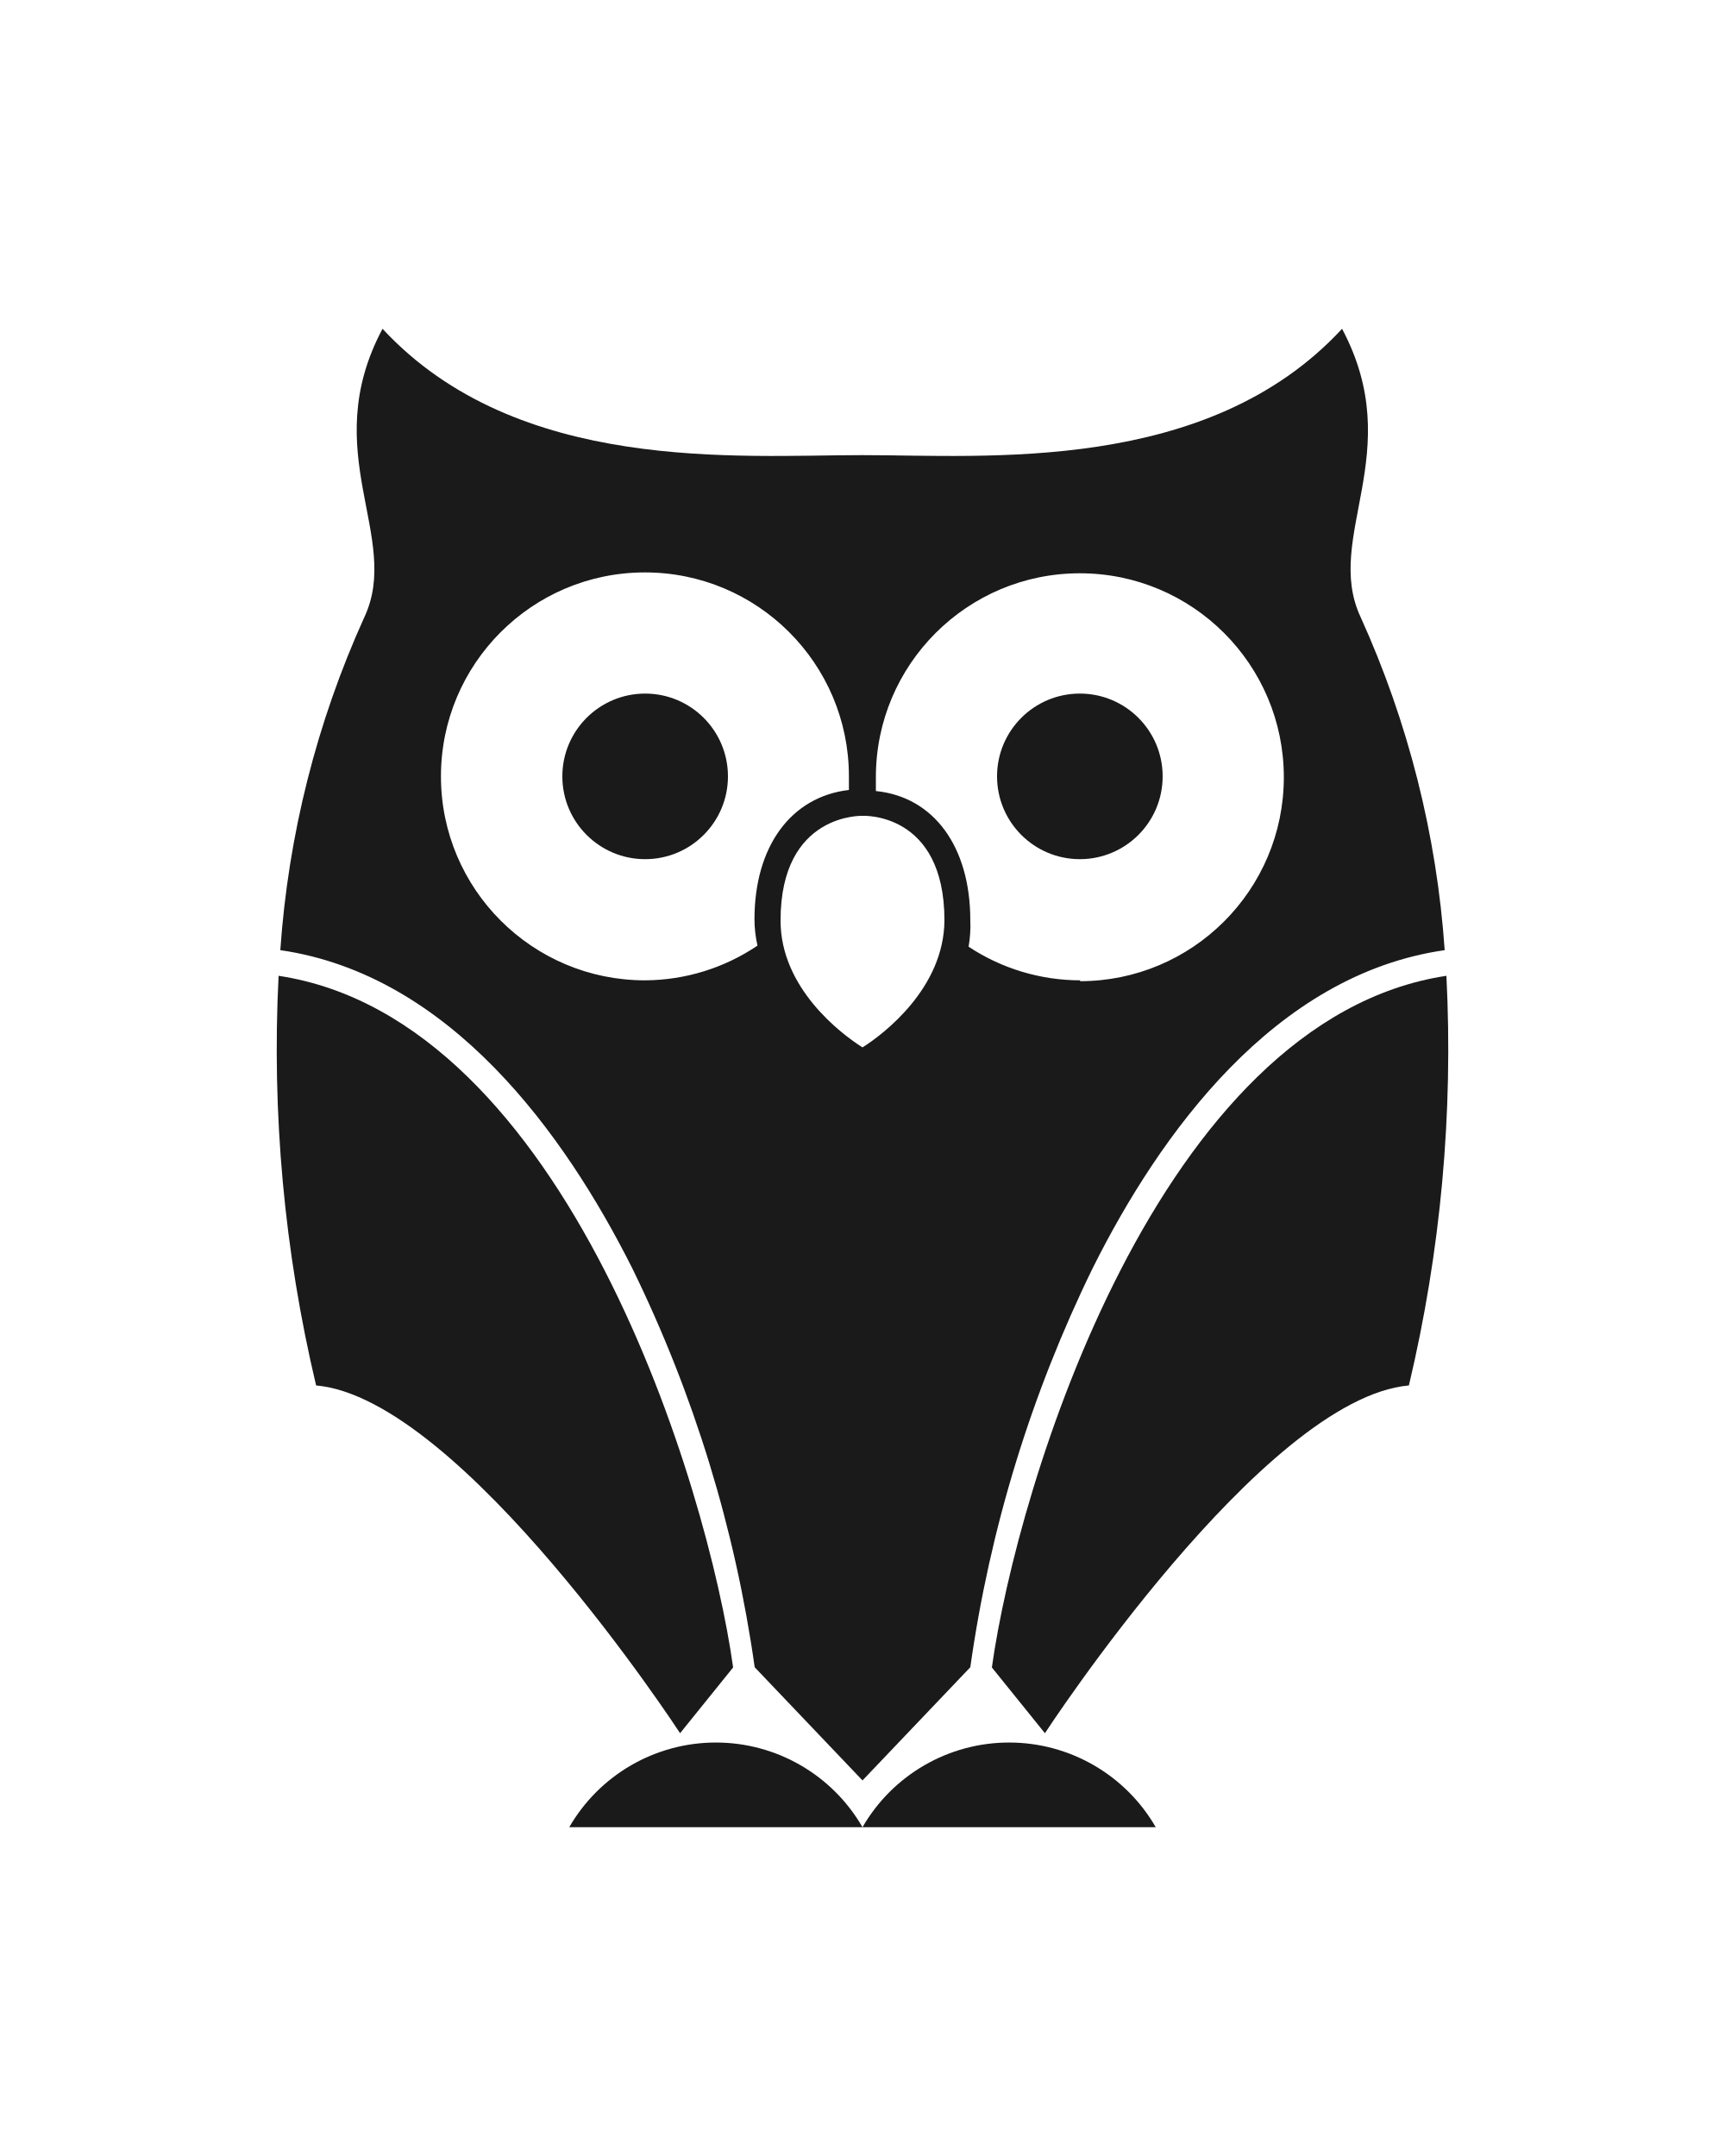
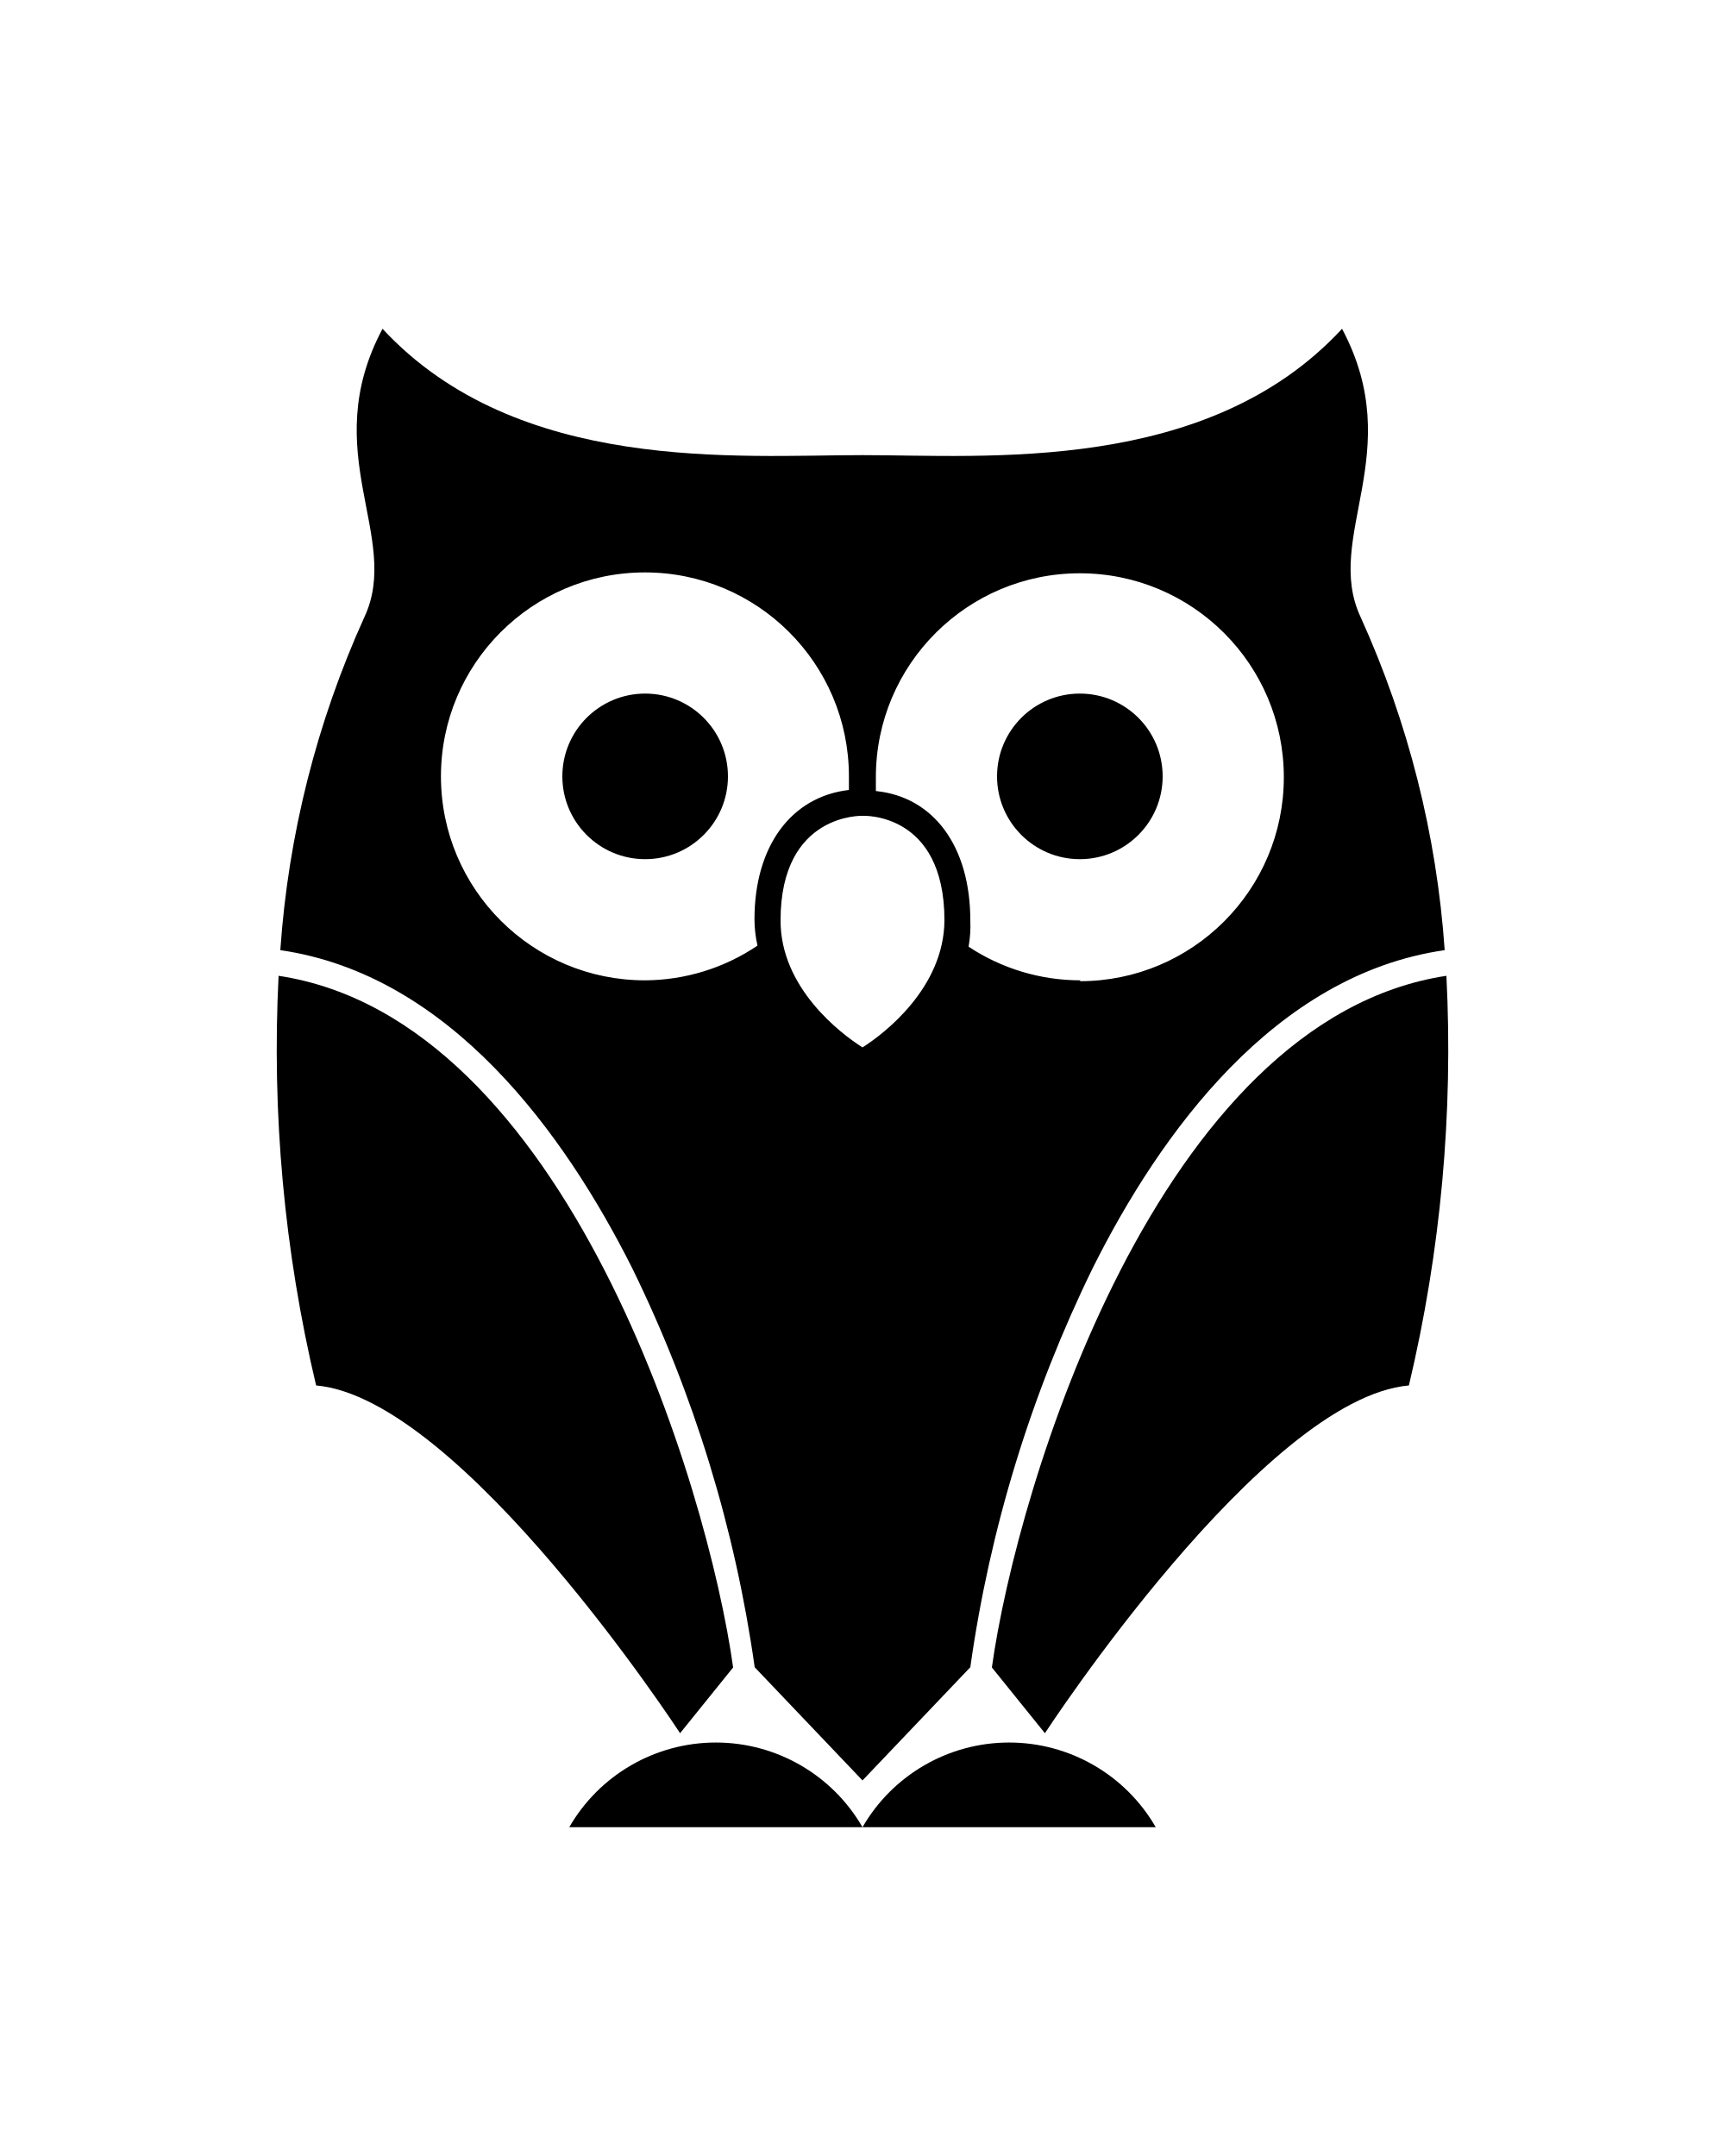
<svg xmlns="http://www.w3.org/2000/svg" viewBox="0 0 80 100">
  <defs>
-     <style>.cls-1{fill:#1a1a1a;}</style>
+     <style>.logo-color-eyes{fill:transparent;}</style>
  </defs>
  <g id="logo">
-     <path class="cls-1" d="M34,77.34c-1.17-8.4-7.72-30.06-21.08-32.08a67.49,67.49,0,0,0,1.74,19c6.76.6,16.88,16.13,16.88,16.13Z" />
-     <path class="cls-1" d="M40,84.75H26.4A7.85,7.85,0,0,1,40,84.75Z" />
-     <path class="cls-1" d="M46,77.34c1.17-8.4,7.72-30.06,21.08-32.08a67.49,67.49,0,0,1-1.74,19c-6.76.6-16.88,16.13-16.88,16.13Z" />
-     <path class="cls-1" d="M40,84.75H53.6A7.85,7.85,0,0,0,40,84.75Z" />
-     <path class="cls-1" d="M63.1,28.62c-1.74-3.72,2.19-7.64-.86-13.37C56,22,45.73,21.11,40,21.11S24,22,17.74,15.25c-3.05,5.73.9,9.65-.84,13.37A44.92,44.92,0,0,0,13,44.07c7.87,1.14,13.18,8.5,16.32,14.75A61.68,61.68,0,0,1,35,77.33l5,5.25,5-5.25a61.75,61.75,0,0,1,5.68-18.52C53.8,52.57,59.11,45.2,67,44.07A44.92,44.92,0,0,0,63.1,28.62ZM29.92,45.47A9.46,9.46,0,1,1,39.37,36c0,.21,0,.43,0,.64-2.68.31-4.38,2.61-4.38,6a5.54,5.54,0,0,0,.14,1.22A9.4,9.4,0,0,1,29.92,45.47ZM40,48.58c-1-.63-3.81-2.76-3.8-5.89,0-5,3.81-4.85,3.81-4.85s3.79-.19,3.79,4.85C43.78,45.82,41,47.95,40,48.58Zm10.11-3.11a9.4,9.4,0,0,1-5.19-1.56A5.54,5.54,0,0,0,45,42.69c0-3.43-1.7-5.73-4.38-6,0-.21,0-.42,0-.64a9.46,9.46,0,1,1,9.46,9.46Z" />
-     <circle class="cls-1" cx="29.92" cy="36.01" r="3.84" />
-     <circle class="cls-1" cx="50.08" cy="36.01" r="3.84" />
+     <path class="logo-color" d="M34,77.34c-1.17-8.4-7.72-30.06-21.08-32.08a67.49,67.49,0,0,0,1.74,19c6.76.6,16.88,16.13,16.88,16.13Z" />
+     <path class="logo-color" d="M40,84.75H26.4A7.85,7.85,0,0,1,40,84.75Z" />
+     <path class="logo-color" d="M46,77.34c1.17-8.4,7.72-30.06,21.08-32.08a67.49,67.49,0,0,1-1.74,19c-6.76.6-16.88,16.13-16.88,16.13Z" />
+     <path class="logo-color" d="M40,84.75H53.6A7.85,7.85,0,0,0,40,84.75Z" />
+     <path class="logo-color" d="M63.1,28.62c-1.74-3.72,2.19-7.64-.86-13.37C56,22,45.73,21.11,40,21.11S24,22,17.74,15.25c-3.05,5.73.9,9.65-.84,13.37A44.92,44.92,0,0,0,13,44.07c7.87,1.14,13.18,8.5,16.32,14.75A61.68,61.68,0,0,1,35,77.33l5,5.25,5-5.25a61.75,61.75,0,0,1,5.68-18.52C53.8,52.57,59.11,45.2,67,44.07A44.92,44.92,0,0,0,63.1,28.62ZM29.92,45.47A9.46,9.46,0,1,1,39.37,36c0,.21,0,.43,0,.64-2.68.31-4.38,2.61-4.38,6a5.54,5.54,0,0,0,.14,1.22A9.4,9.4,0,0,1,29.92,45.47ZM40,48.58c-1-.63-3.81-2.76-3.8-5.89,0-5,3.81-4.85,3.81-4.85s3.79-.19,3.79,4.85C43.78,45.82,41,47.95,40,48.58Zm10.11-3.11a9.4,9.4,0,0,1-5.19-1.56A5.54,5.54,0,0,0,45,42.69c0-3.43-1.7-5.73-4.38-6,0-.21,0-.42,0-.64a9.46,9.46,0,1,1,9.46,9.46Z" />
+     <path class="logo-color-eyes" d="M29.92,45.47A9.46,9.46,0,1,1,39.37,36c0,.21,0,.43,0,.64-2.68.31-4.38,2.61-4.38,6a5.54,5.54,0,0,0,.14,1.22A9.4,9.4,0,0,1,29.92,45.47Z" />
+     <path class="logo-color-eyes" d="M50.08,45.47a9.4,9.4,0,0,1-5.19-1.56A5.54,5.54,0,0,0,45,42.69c0-3.43-1.7-5.73-4.38-6,0-.21,0-.42,0-.64a9.46,9.46,0,1,1,9.46,9.46Z" />
+     <circle class="logo-color" cx="29.92" cy="36.01" r="3.84" />
+     <circle class="logo-color" cx="50.08" cy="36.01" r="3.84" />
  </g>
</svg>
